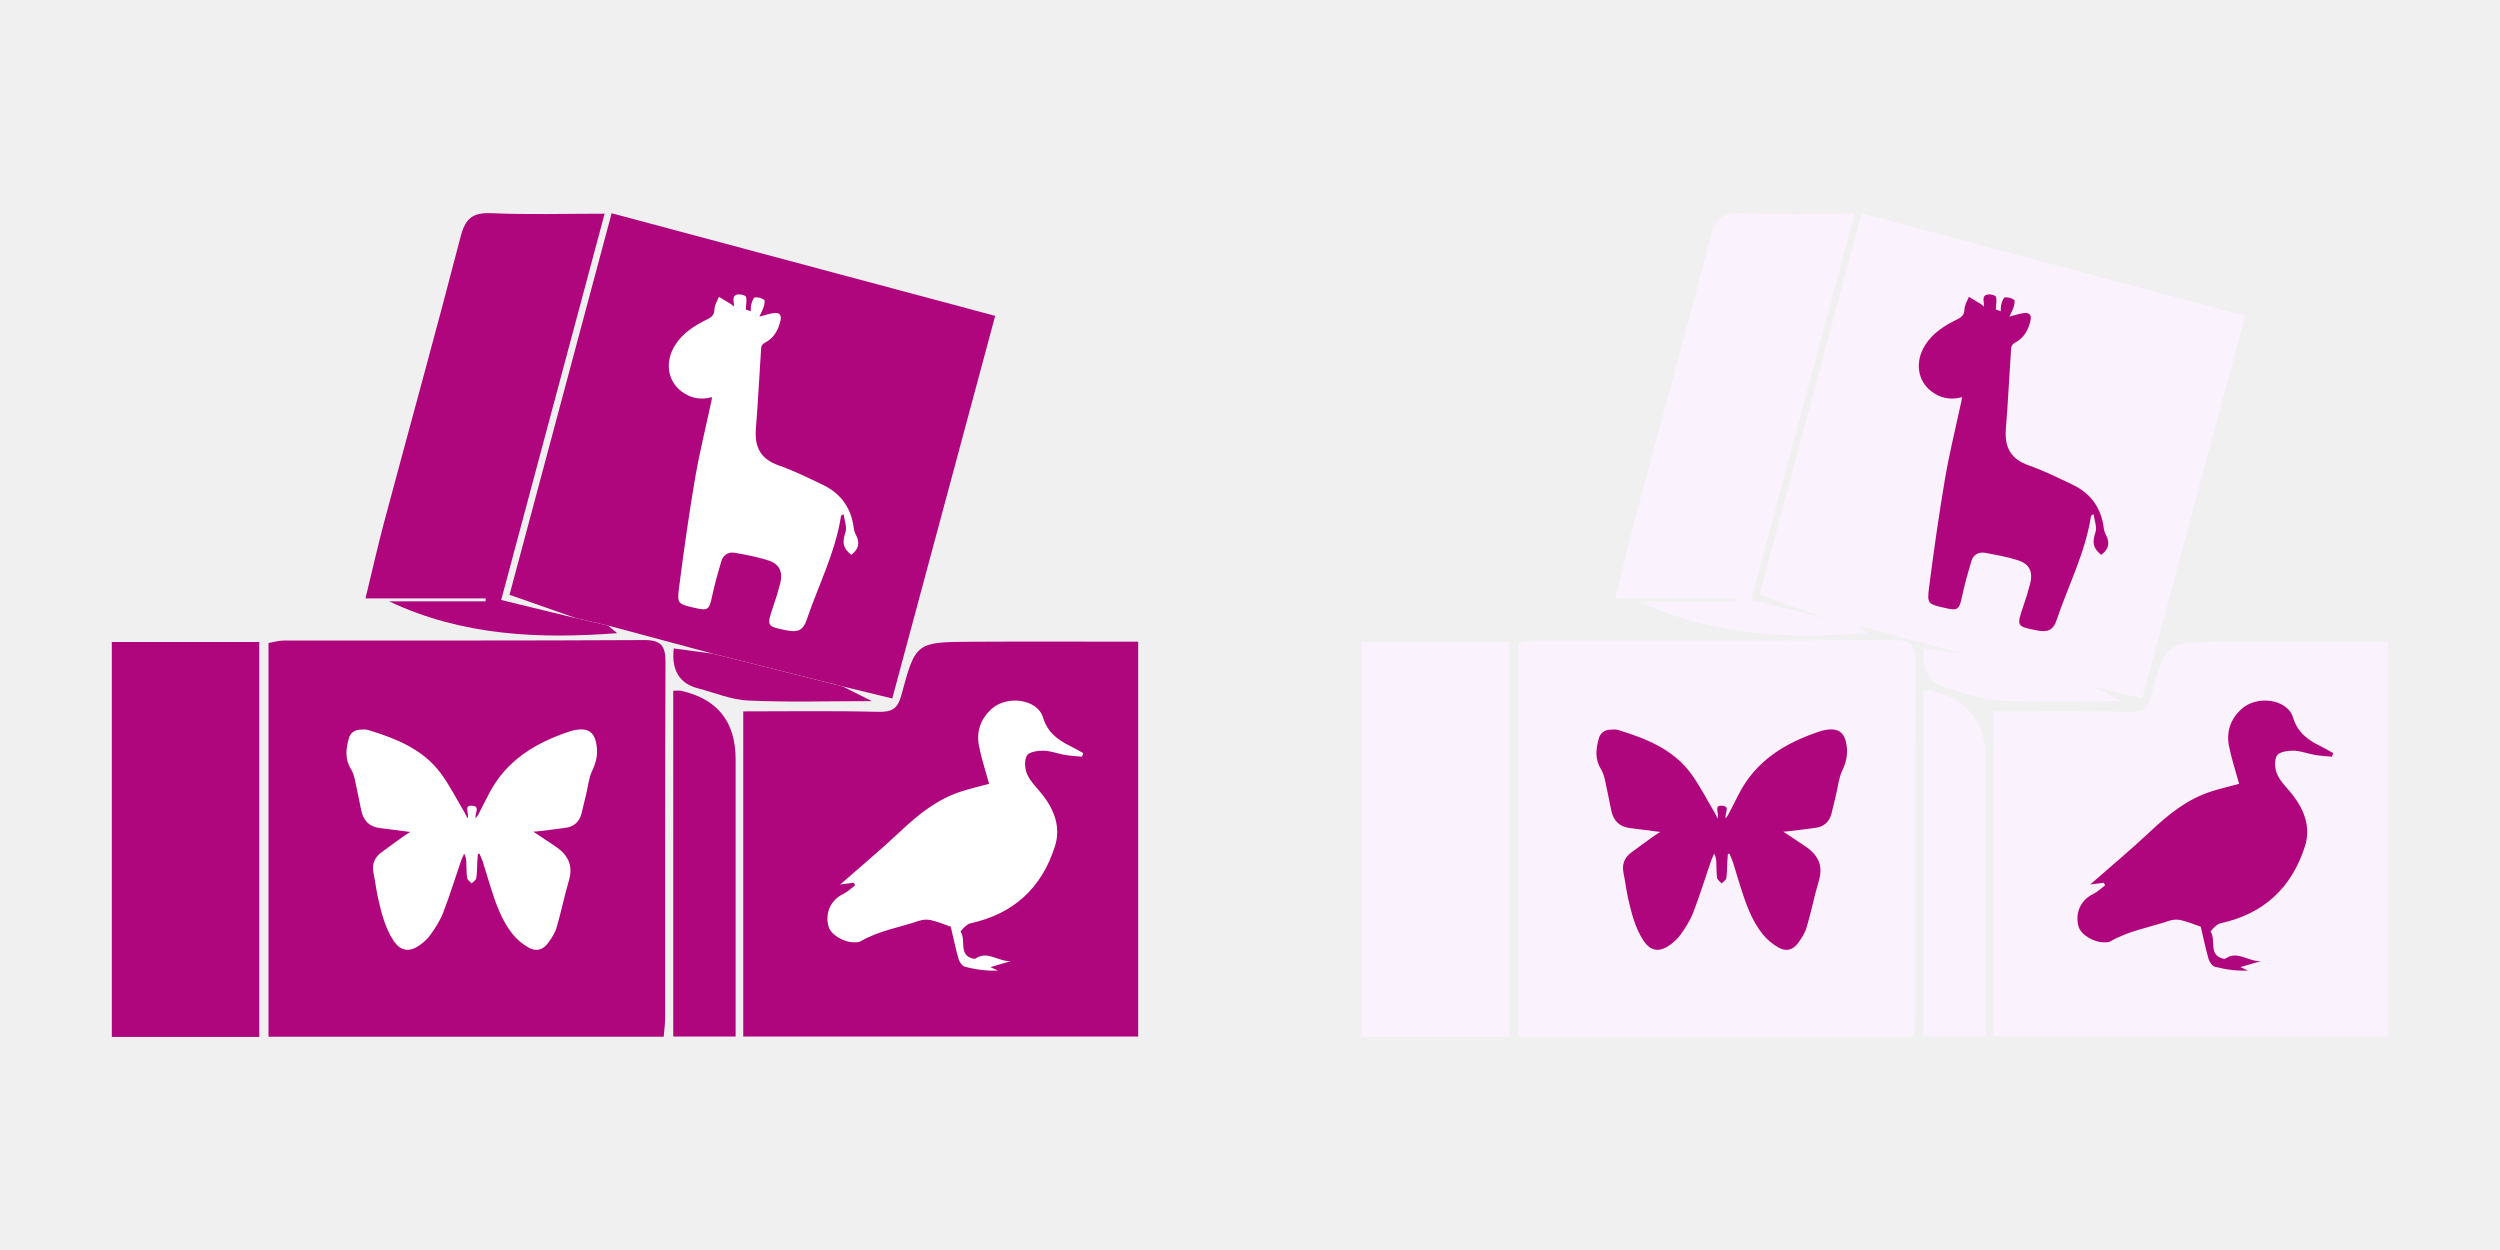
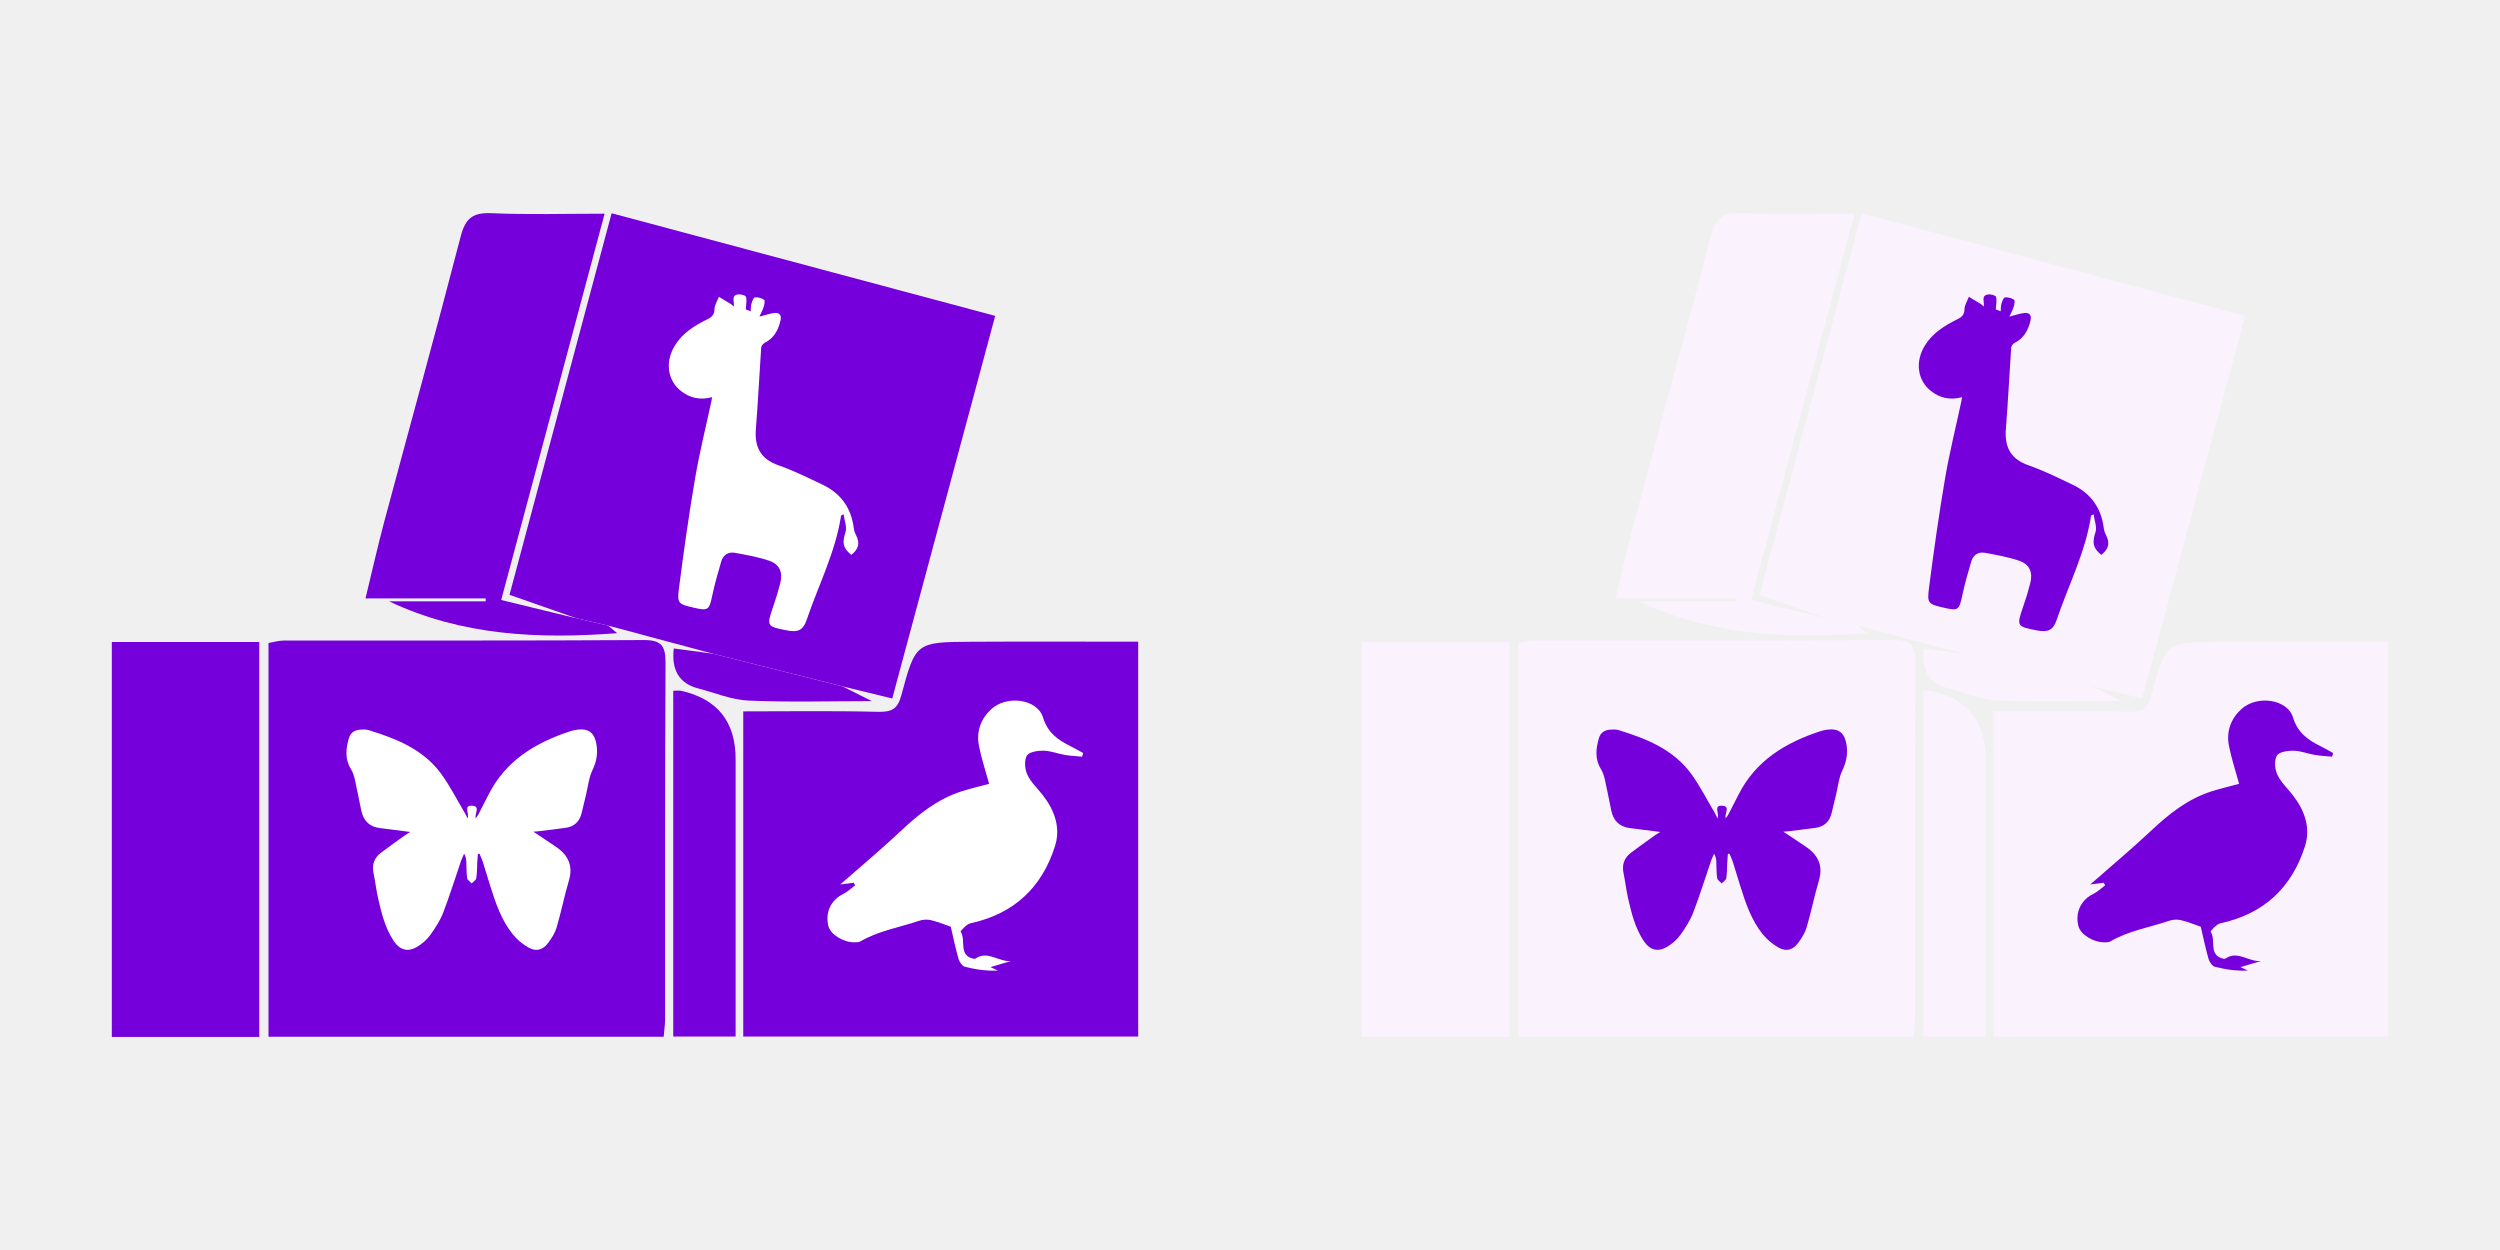
<svg xmlns="http://www.w3.org/2000/svg" viewBox="0 0 400 200">
  <defs>
-     <style>.cls-1{fill:none}.cls-1,.cls-2,.cls-3,.cls-4{stroke-width:0}.cls-2{fill:#af067d}.cls-3{fill:#fff}.cls-4{fill:#faf2fc}</style>
+     <style>.cls-1{fill:none}.cls-1,.cls-2,.cls-3,.cls-4{stroke-width:0}.cls-2{fill:#7600db}.cls-3{fill:#fff}.cls-4{fill:#faf2fc}</style>
  </defs>
  <path class="cls-1" d="M0 0h200v200H0zM200 0h200v200H200z" />
  <path class="cls-2" d="M42.96 165.88v-63c.85-.14 1.63-.39 2.42-.39 19.21-.02 38.43.03 57.64-.08 2.78-.02 3.47.94 3.46 3.56-.09 18.97-.05 37.94-.06 56.91 0 .94-.14 1.88-.23 3H42.97ZM92.19 98.91c-3.46-1.21-6.93-2.43-10.67-3.74 5.38-20.11 10.79-40.32 16.34-61.05 20.43 5.47 40.71 10.89 61.37 16.42-5.52 20.52-10.98 40.79-16.47 61.22-2.84-.69-5.38-1.31-7.92-1.93-6.92-1.75-13.85-3.49-20.77-5.24-5.58-1.5-11.16-2.99-16.75-4.49-1.7-.4-3.41-.79-5.11-1.19Z" />
  <path class="cls-2" d="M182.11 102.66v63.18h-63.19v-52.02c7.19 0 14.37-.11 21.55.07 2.2.05 3.15-.43 3.75-2.67 2.27-8.47 2.36-8.49 11.24-8.54 8.78-.05 17.56-.01 26.65-.01ZM41.48 165.91H17.89v-63.19h23.59v63.19ZM92.19 98.91c1.7.4 3.41.79 5.11 1.19l1.45 1.21c-12.54.94-24.76.44-36.51-5.1h15.47v-.47H58.48c1.07-4.4 1.95-8.34 2.99-12.24 4.08-15.24 8.29-30.44 12.25-45.71.75-2.9 1.97-3.81 4.93-3.68 5.9.26 11.81.08 18.09.08C91.19 54.91 85.73 75.33 80.19 96c4.12 1 8.06 1.96 12 2.92ZM107.72 110.52c.5 0 .87-.06 1.21 0q8.78 1.93 8.77 10.98v44.34h-9.98v-55.32Z" />
  <path class="cls-2" d="M114.05 104.59c6.92 1.75 13.85 3.49 20.77 5.24 1.44.72 2.87 1.44 4.68 2.35-6.83 0-13.3.2-19.76-.09-2.71-.12-5.37-1.25-8.05-1.95q-4.48-1.16-3.89-6.39l6.25.84Z" />
  <path class="cls-3" d="M65.62 133.11c-1.7-.22-3.27-.43-4.84-.62-1.67-.2-2.62-1.17-2.97-2.78-.35-1.64-.65-3.3-1.02-4.93-.14-.6-.32-1.22-.64-1.73-1-1.61-.81-3.28-.32-4.96.24-.82.88-1.28 1.73-1.34.46-.04.96-.07 1.39.06 4.45 1.37 8.76 3.07 11.63 6.99 1.42 1.95 2.52 4.14 3.76 6.22.15.25.27.52.48.94.32-.82-.78-2.22.84-2.03 1.19.13.27 1.18.44 2.01.22-.31.36-.47.45-.65.55-1.05 1.08-2.1 1.62-3.16 2.75-5.45 7.51-8.3 13.06-10.13.24-.08.48-.14.72-.18 2.19-.43 3.23.35 3.52 2.55.19 1.41-.1 2.65-.72 3.95-.55 1.15-.66 2.5-.97 3.77-.25 1.03-.48 2.06-.74 3.08-.34 1.32-1.2 2.09-2.54 2.28-1.45.21-2.9.37-4.35.55-.21.03-.41.03-.82.07.38.25.6.4.82.54.85.57 1.7 1.15 2.56 1.71 2.06 1.33 3.07 3.03 2.31 5.58-.73 2.47-1.23 5.01-1.96 7.48-.25.87-.78 1.7-1.33 2.45-.83 1.14-1.88 1.48-3.12.8a8.82 8.82 0 0 1-2.6-2.18c-1.79-2.25-2.71-4.95-3.56-7.66-.4-1.28-.77-2.56-1.18-3.84-.15-.46-.36-.9-.55-1.35-.09 0-.17.02-.26.02-.04.46-.08.92-.1 1.39-.05.84-.02 1.69-.16 2.51-.05.31-.48.55-.74.83-.25-.29-.67-.55-.72-.87-.13-.86-.08-1.74-.13-2.61-.02-.41-.09-.83-.35-1.28-.16.38-.36.75-.49 1.14-.95 2.76-1.81 5.56-2.86 8.29-.49 1.26-1.25 2.44-2.04 3.55-.53.74-1.27 1.39-2.05 1.87-1.55.95-2.84.6-3.85-.92-1.36-2.07-1.94-4.44-2.48-6.81-.3-1.33-.45-2.7-.73-4.04-.27-1.33.12-2.41 1.18-3.22 1.26-.96 2.56-1.87 3.85-2.8.22-.16.47-.29.8-.5ZM134.4 141.52c.65-.08 1.43-.18 2.22-.28.06.14.13.28.19.42-.62.46-1.19 1.03-1.87 1.36-1.98.95-2.96 2.98-2.39 5.17.35 1.36 2.46 2.64 4.25 2.58.27-.01.59 0 .81-.12 2.92-1.72 6.25-2.24 9.4-3.31.58-.2 1.29-.26 1.88-.13 1.05.23 2.06.66 3.23 1.06.38 1.61.75 3.39 1.24 5.13.14.5.59 1.17 1.02 1.28 1.7.44 3.44.69 5.29.61-.31-.14-.61-.28-1.2-.55 1.23-.37 2.27-.68 3.3-.98-1.94.21-3.73-1.74-5.66-.41-.1.07-.28.07-.4.04-2.42-.58-1.1-2.98-2.01-4.32-.05-.08.94-1.21 1.55-1.34 6.92-1.49 11.42-5.66 13.54-12.32.95-2.97-.05-5.73-1.92-8.16-.84-1.09-1.92-2.07-2.49-3.29-.41-.88-.53-2.27-.09-3.05.33-.6 1.74-.82 2.67-.8 1.15.02 2.29.49 3.44.68.9.15 1.82.19 2.73.28l.18-.58c-.68-.37-1.35-.77-2.04-1.11-2.03-.99-3.66-2.18-4.39-4.59-.9-2.95-5.79-3.63-8.29-1.31-1.7 1.57-2.39 3.59-1.96 5.84.39 2.03 1.06 4 1.63 6.09-1.43.39-2.95.74-4.43 1.21-3.85 1.23-6.88 3.68-9.78 6.41-3.15 2.96-6.48 5.73-9.65 8.52ZM113.95 63.54c-1.92.52-3.54.15-4.96-.95-2.22-1.72-2.61-4.72-1-7.32 1.24-2.02 3.17-3.19 5.21-4.2.72-.35 1.1-.74 1.12-1.62.02-.66.45-1.31.7-1.96.65.39 1.3.78 1.94 1.17.13.08.23.21.44.4.15-.77-.48-1.78.68-1.95.42-.06 1.19.13 1.27.38.18.55.01 1.2-.02 2.02.04.01.33.13.78.3.04-.49.01-.87.12-1.21.12-.38.33-1 .55-1.02.49-.05 1.08.11 1.48.39.17.11.04.78-.08 1.15-.15.49-.42.95-.68 1.54.95-.24 1.67-.5 2.4-.58.78-.09 1.17.33.99 1.16-.35 1.56-1.05 2.86-2.55 3.62-.25.13-.53.47-.55.74-.3 4.34-.5 8.68-.85 13.02-.23 2.92.75 4.83 3.65 5.84 2.42.85 4.74 2 7.06 3.11 2.92 1.4 4.57 3.75 4.96 6.98.04.33.15.68.31.98.71 1.32.5 2.31-.72 3.25-1.38-1.12-1.45-2-.92-3.65.26-.8-.17-1.82-.3-2.85-.31.17-.41.19-.41.23-.9 5.88-3.64 11.15-5.52 16.71-.55 1.63-1.42 1.98-3.11 1.65-3.28-.63-3.3-.68-2.25-3.76a45.9 45.9 0 0 0 1.15-3.79c.44-1.76-.09-3.03-1.79-3.61-1.76-.6-3.62-.92-5.45-1.26-1.05-.19-1.88.32-2.19 1.35-.54 1.83-1.07 3.67-1.46 5.53-.48 2.27-.64 2.43-2.9 1.91-2.56-.6-2.74-.65-2.4-3.24.75-5.83 1.57-11.65 2.56-17.45.71-4.15 1.73-8.24 2.61-12.35.04-.17.06-.33.11-.66Z" />
  <path class="cls-4" d="M242.96 165.88v-63c.85-.14 1.63-.39 2.42-.39 19.21-.02 38.43.03 57.64-.08 2.78-.02 3.47.94 3.46 3.56-.09 18.97-.05 37.94-.06 56.91 0 .94-.14 1.88-.23 3h-63.22ZM292.19 98.91c-3.46-1.21-6.93-2.43-10.67-3.74 5.38-20.11 10.79-40.32 16.34-61.05 20.43 5.47 40.71 10.89 61.37 16.42-5.52 20.52-10.98 40.79-16.47 61.22-2.84-.69-5.38-1.31-7.92-1.93-6.92-1.75-13.85-3.49-20.77-5.24-5.58-1.5-11.16-2.99-16.75-4.49-1.7-.4-3.41-.79-5.11-1.19Z" />
  <path class="cls-4" d="M382.11 102.66v63.18h-63.19v-52.02c7.19 0 14.37-.11 21.55.07 2.2.05 3.15-.43 3.75-2.67 2.27-8.47 2.36-8.49 11.24-8.54 8.78-.05 17.56-.01 26.65-.01ZM241.48 165.91h-23.59v-63.19h23.59v63.19ZM292.19 98.91c1.7.4 3.41.79 5.11 1.19l1.45 1.21c-12.54.94-24.76.44-36.51-5.1h15.47v-.47h-19.23c1.07-4.4 1.95-8.34 2.99-12.24 4.08-15.24 8.29-30.44 12.25-45.71.75-2.9 1.97-3.81 4.93-3.68 5.9.26 11.81.08 18.09.08-5.55 20.72-11.01 41.14-16.55 61.81 4.12 1 8.06 1.96 12 2.92ZM307.72 110.52c.5 0 .87-.06 1.21 0q8.78 1.93 8.77 10.98v44.34h-9.98v-55.32Z" />
  <path class="cls-4" d="M314.05 104.59c6.92 1.75 13.85 3.49 20.77 5.24 1.44.72 2.87 1.44 4.68 2.35-6.83 0-13.3.2-19.76-.09-2.71-.12-5.37-1.25-8.05-1.95q-4.48-1.16-3.89-6.39l6.25.84Z" />
  <path class="cls-2" d="M265.62 133.11c-1.7-.22-3.27-.43-4.84-.62-1.67-.2-2.62-1.17-2.97-2.78-.35-1.64-.65-3.3-1.02-4.93-.14-.6-.32-1.22-.64-1.73-1-1.61-.81-3.28-.32-4.96.24-.82.88-1.28 1.73-1.34.46-.04.96-.07 1.39.06 4.45 1.37 8.76 3.07 11.63 6.99 1.42 1.95 2.52 4.14 3.76 6.22.15.25.27.52.48.94.32-.82-.78-2.22.84-2.03 1.19.13.27 1.18.44 2.01.22-.31.36-.47.45-.65.55-1.05 1.08-2.1 1.62-3.16 2.75-5.45 7.51-8.3 13.06-10.13.24-.08.48-.14.72-.18 2.19-.43 3.23.35 3.52 2.55.19 1.41-.1 2.65-.72 3.95-.55 1.15-.66 2.5-.97 3.77-.25 1.03-.48 2.06-.74 3.08-.34 1.32-1.2 2.09-2.54 2.28-1.45.21-2.9.37-4.35.55-.21.03-.41.03-.82.07.38.25.6.4.82.54.85.57 1.7 1.15 2.56 1.71 2.06 1.33 3.07 3.03 2.31 5.58-.73 2.47-1.23 5.01-1.96 7.48-.25.87-.78 1.7-1.33 2.45-.83 1.14-1.88 1.48-3.12.8a8.82 8.82 0 0 1-2.6-2.18c-1.79-2.25-2.71-4.95-3.56-7.66-.4-1.28-.77-2.56-1.18-3.84-.15-.46-.36-.9-.55-1.35-.09 0-.17.02-.26.02-.04.46-.08.92-.1 1.39-.05.84-.02 1.69-.16 2.51-.05.31-.48.55-.74.83-.25-.29-.67-.55-.72-.87-.13-.86-.08-1.74-.13-2.61-.02-.41-.09-.83-.35-1.28-.16.38-.36.75-.49 1.14-.95 2.76-1.81 5.56-2.86 8.29-.49 1.26-1.25 2.44-2.04 3.55-.53.74-1.27 1.39-2.05 1.87-1.55.95-2.84.6-3.85-.92-1.36-2.07-1.94-4.44-2.48-6.81-.3-1.33-.45-2.7-.73-4.04-.27-1.33.12-2.41 1.18-3.22 1.26-.96 2.56-1.87 3.85-2.8.22-.16.47-.29.8-.5ZM334.4 141.52c.65-.08 1.43-.18 2.22-.28.06.14.13.28.19.42-.62.46-1.19 1.03-1.87 1.36-1.98.95-2.96 2.98-2.39 5.17.35 1.36 2.46 2.64 4.25 2.58.27-.01.59 0 .81-.12 2.92-1.72 6.25-2.24 9.4-3.31.58-.2 1.29-.26 1.88-.13 1.05.23 2.06.66 3.23 1.06.38 1.61.75 3.39 1.24 5.13.14.5.59 1.17 1.02 1.28 1.7.44 3.44.69 5.29.61-.31-.14-.61-.28-1.2-.55 1.23-.37 2.27-.68 3.3-.98-1.94.21-3.73-1.74-5.66-.41-.1.07-.28.07-.4.04-2.42-.58-1.1-2.98-2.01-4.32-.05-.08.94-1.21 1.55-1.34 6.92-1.49 11.42-5.66 13.54-12.32.95-2.97-.05-5.73-1.92-8.16-.84-1.09-1.92-2.07-2.49-3.29-.41-.88-.53-2.27-.09-3.05.33-.6 1.74-.82 2.67-.8 1.15.02 2.29.49 3.44.68.9.15 1.82.19 2.73.28l.18-.58c-.68-.37-1.35-.77-2.04-1.11-2.03-.99-3.66-2.18-4.39-4.59-.9-2.95-5.79-3.63-8.29-1.31-1.7 1.57-2.39 3.59-1.96 5.84.39 2.03 1.06 4 1.63 6.09-1.43.39-2.95.74-4.43 1.21-3.85 1.23-6.88 3.68-9.78 6.41-3.15 2.96-6.48 5.73-9.65 8.52ZM313.95 63.54c-1.92.52-3.54.15-4.96-.95-2.22-1.72-2.61-4.72-1-7.32 1.24-2.02 3.17-3.19 5.21-4.2.72-.35 1.1-.74 1.12-1.62.02-.66.45-1.31.7-1.96.65.39 1.3.78 1.94 1.17.13.08.23.21.44.4.15-.77-.48-1.78.68-1.95.42-.06 1.19.13 1.27.38.18.55.01 1.2-.02 2.02.04.01.33.13.78.3.04-.49.01-.87.12-1.21.12-.38.33-1 .55-1.02.49-.05 1.08.11 1.48.39.17.11.04.78-.08 1.15-.15.49-.42.95-.68 1.54.95-.24 1.67-.5 2.4-.58.78-.09 1.17.33.99 1.16-.35 1.56-1.05 2.86-2.55 3.62-.25.13-.53.47-.55.74-.3 4.34-.5 8.68-.85 13.02-.23 2.92.75 4.83 3.65 5.84 2.42.85 4.74 2 7.06 3.11 2.92 1.4 4.57 3.75 4.96 6.98.04.33.15.68.31.98.71 1.32.5 2.31-.72 3.25-1.38-1.12-1.45-2-.92-3.65.26-.8-.17-1.82-.3-2.85-.31.17-.41.19-.41.23-.9 5.88-3.64 11.15-5.52 16.71-.55 1.63-1.42 1.98-3.11 1.65-3.28-.63-3.3-.68-2.25-3.76a45.9 45.9 0 0 0 1.15-3.79c.44-1.76-.09-3.03-1.79-3.61-1.76-.6-3.62-.92-5.45-1.26-1.05-.19-1.88.32-2.19 1.35-.54 1.83-1.07 3.67-1.46 5.53-.48 2.27-.64 2.43-2.9 1.91-2.56-.6-2.74-.65-2.4-3.24.75-5.83 1.57-11.65 2.56-17.45.71-4.15 1.73-8.24 2.61-12.35.04-.17.06-.33.11-.66Z" />
</svg>
